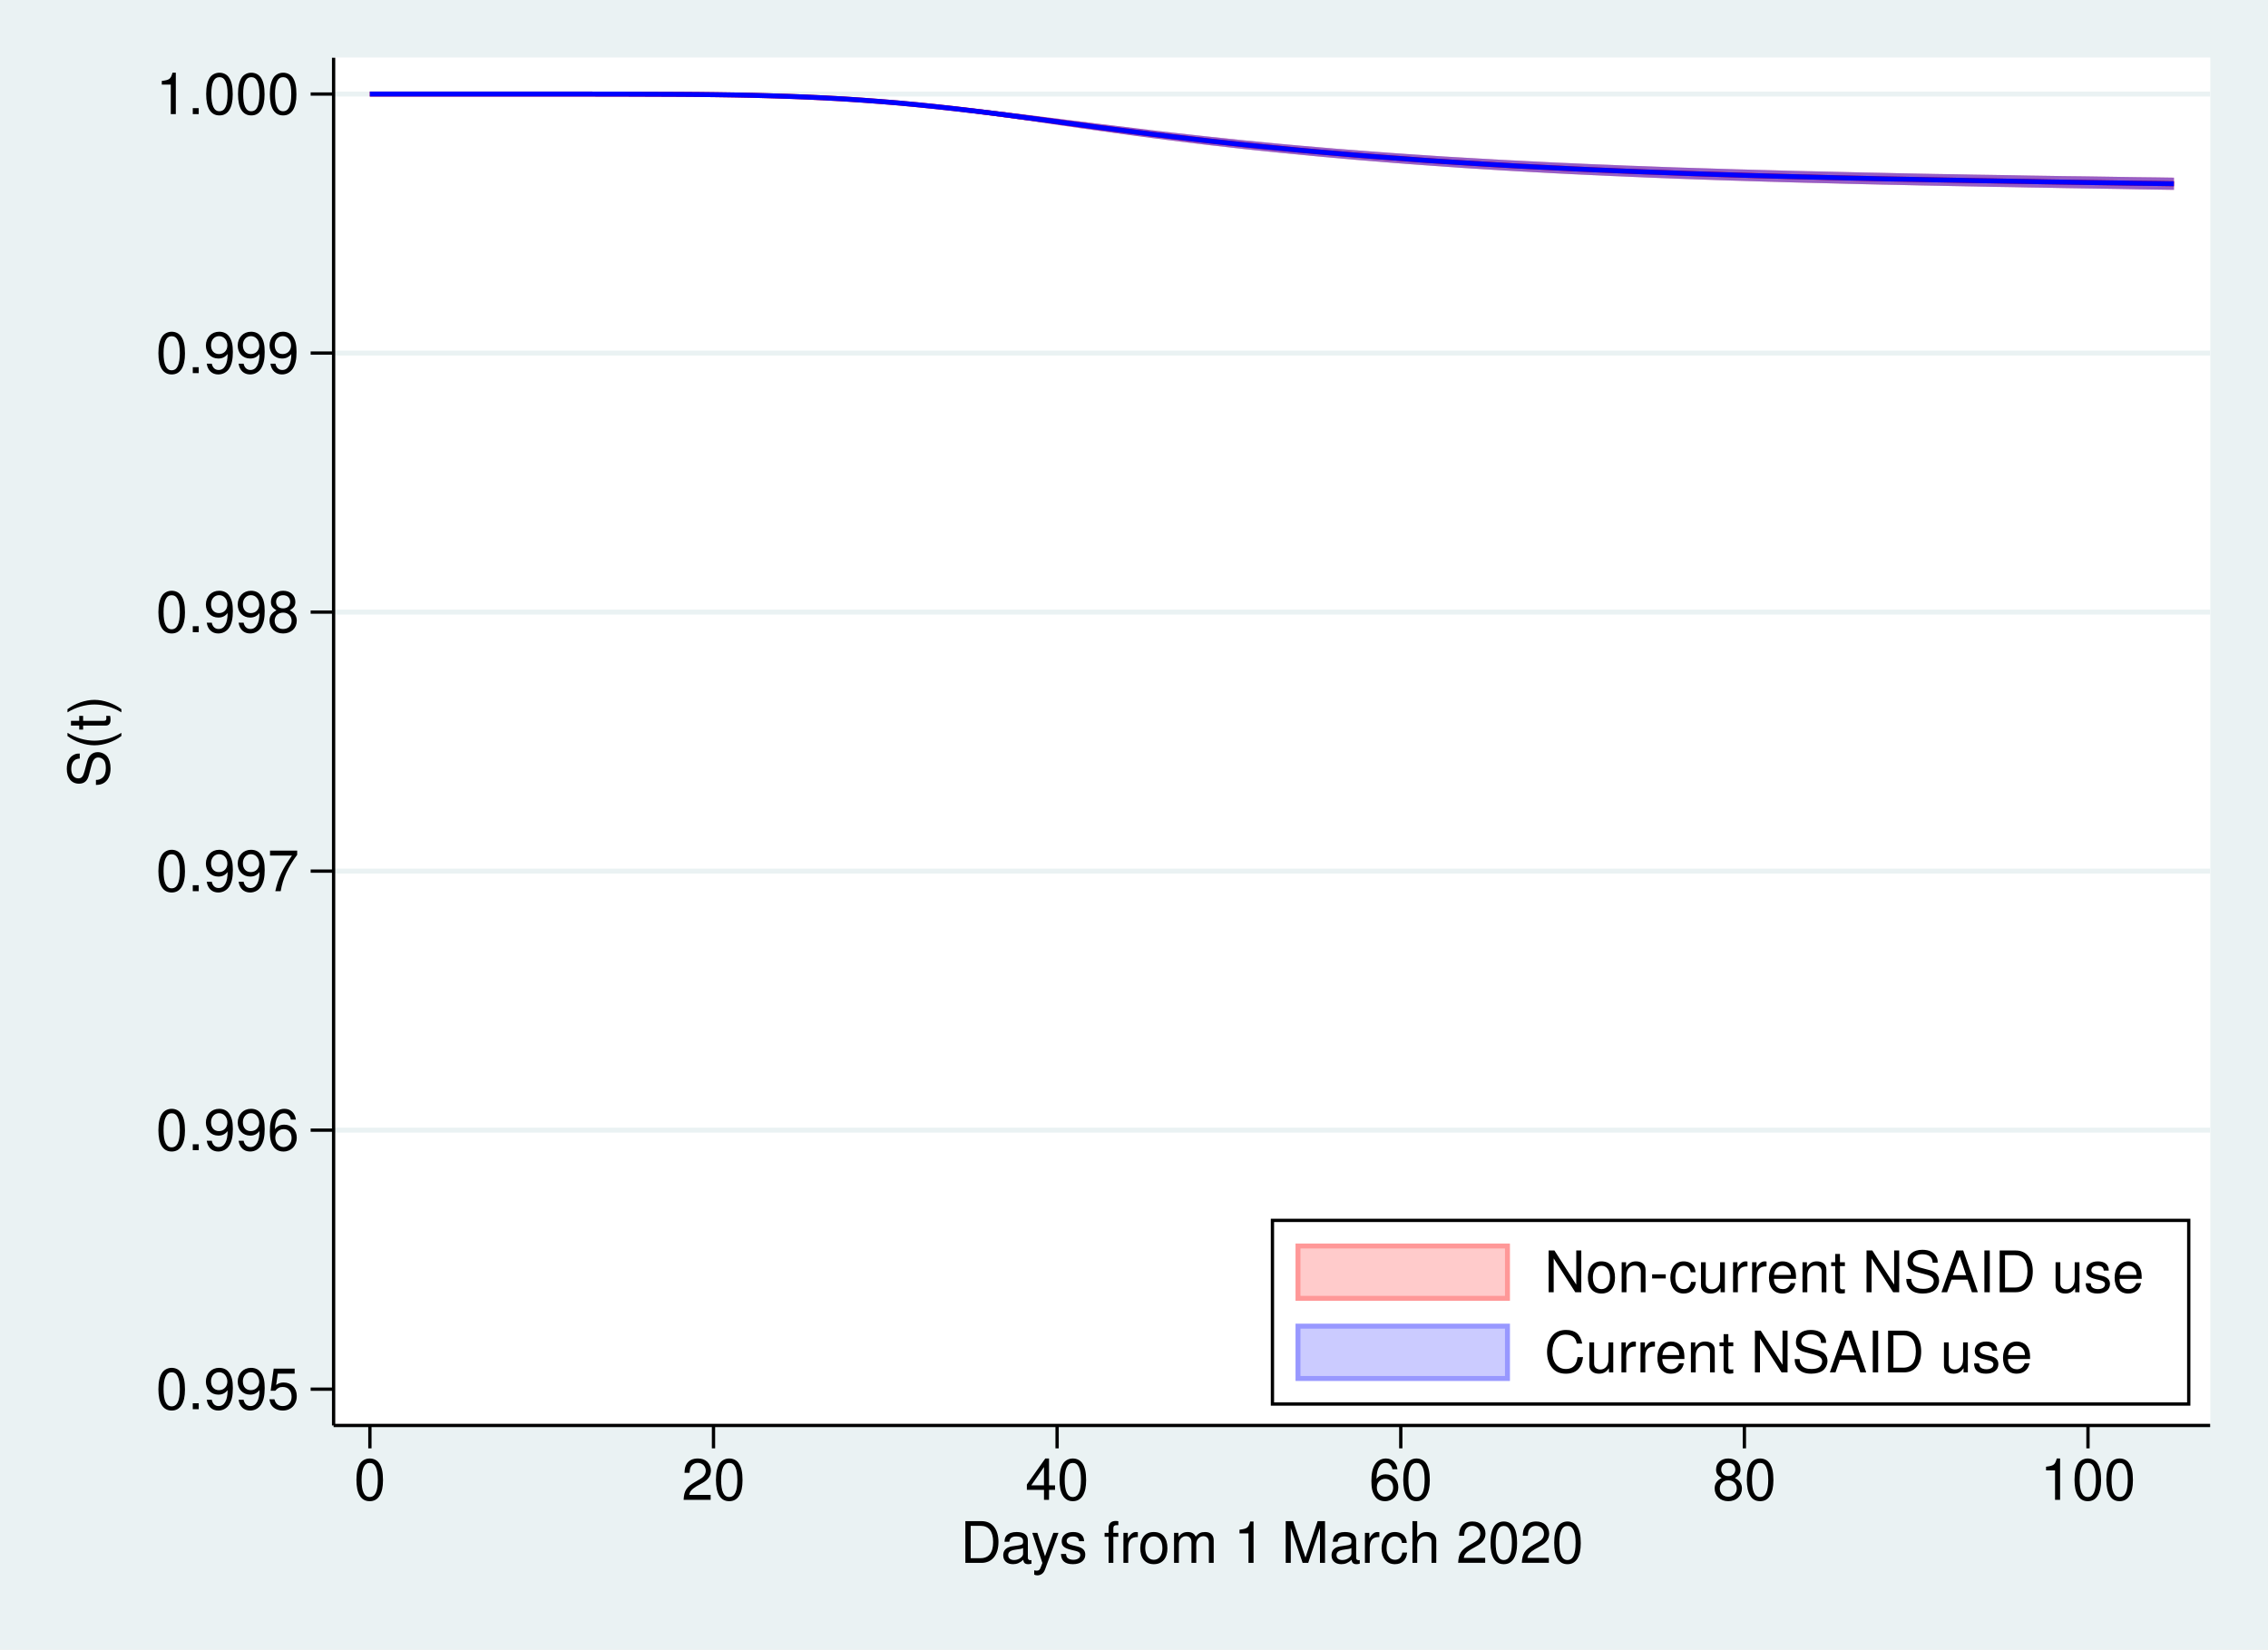
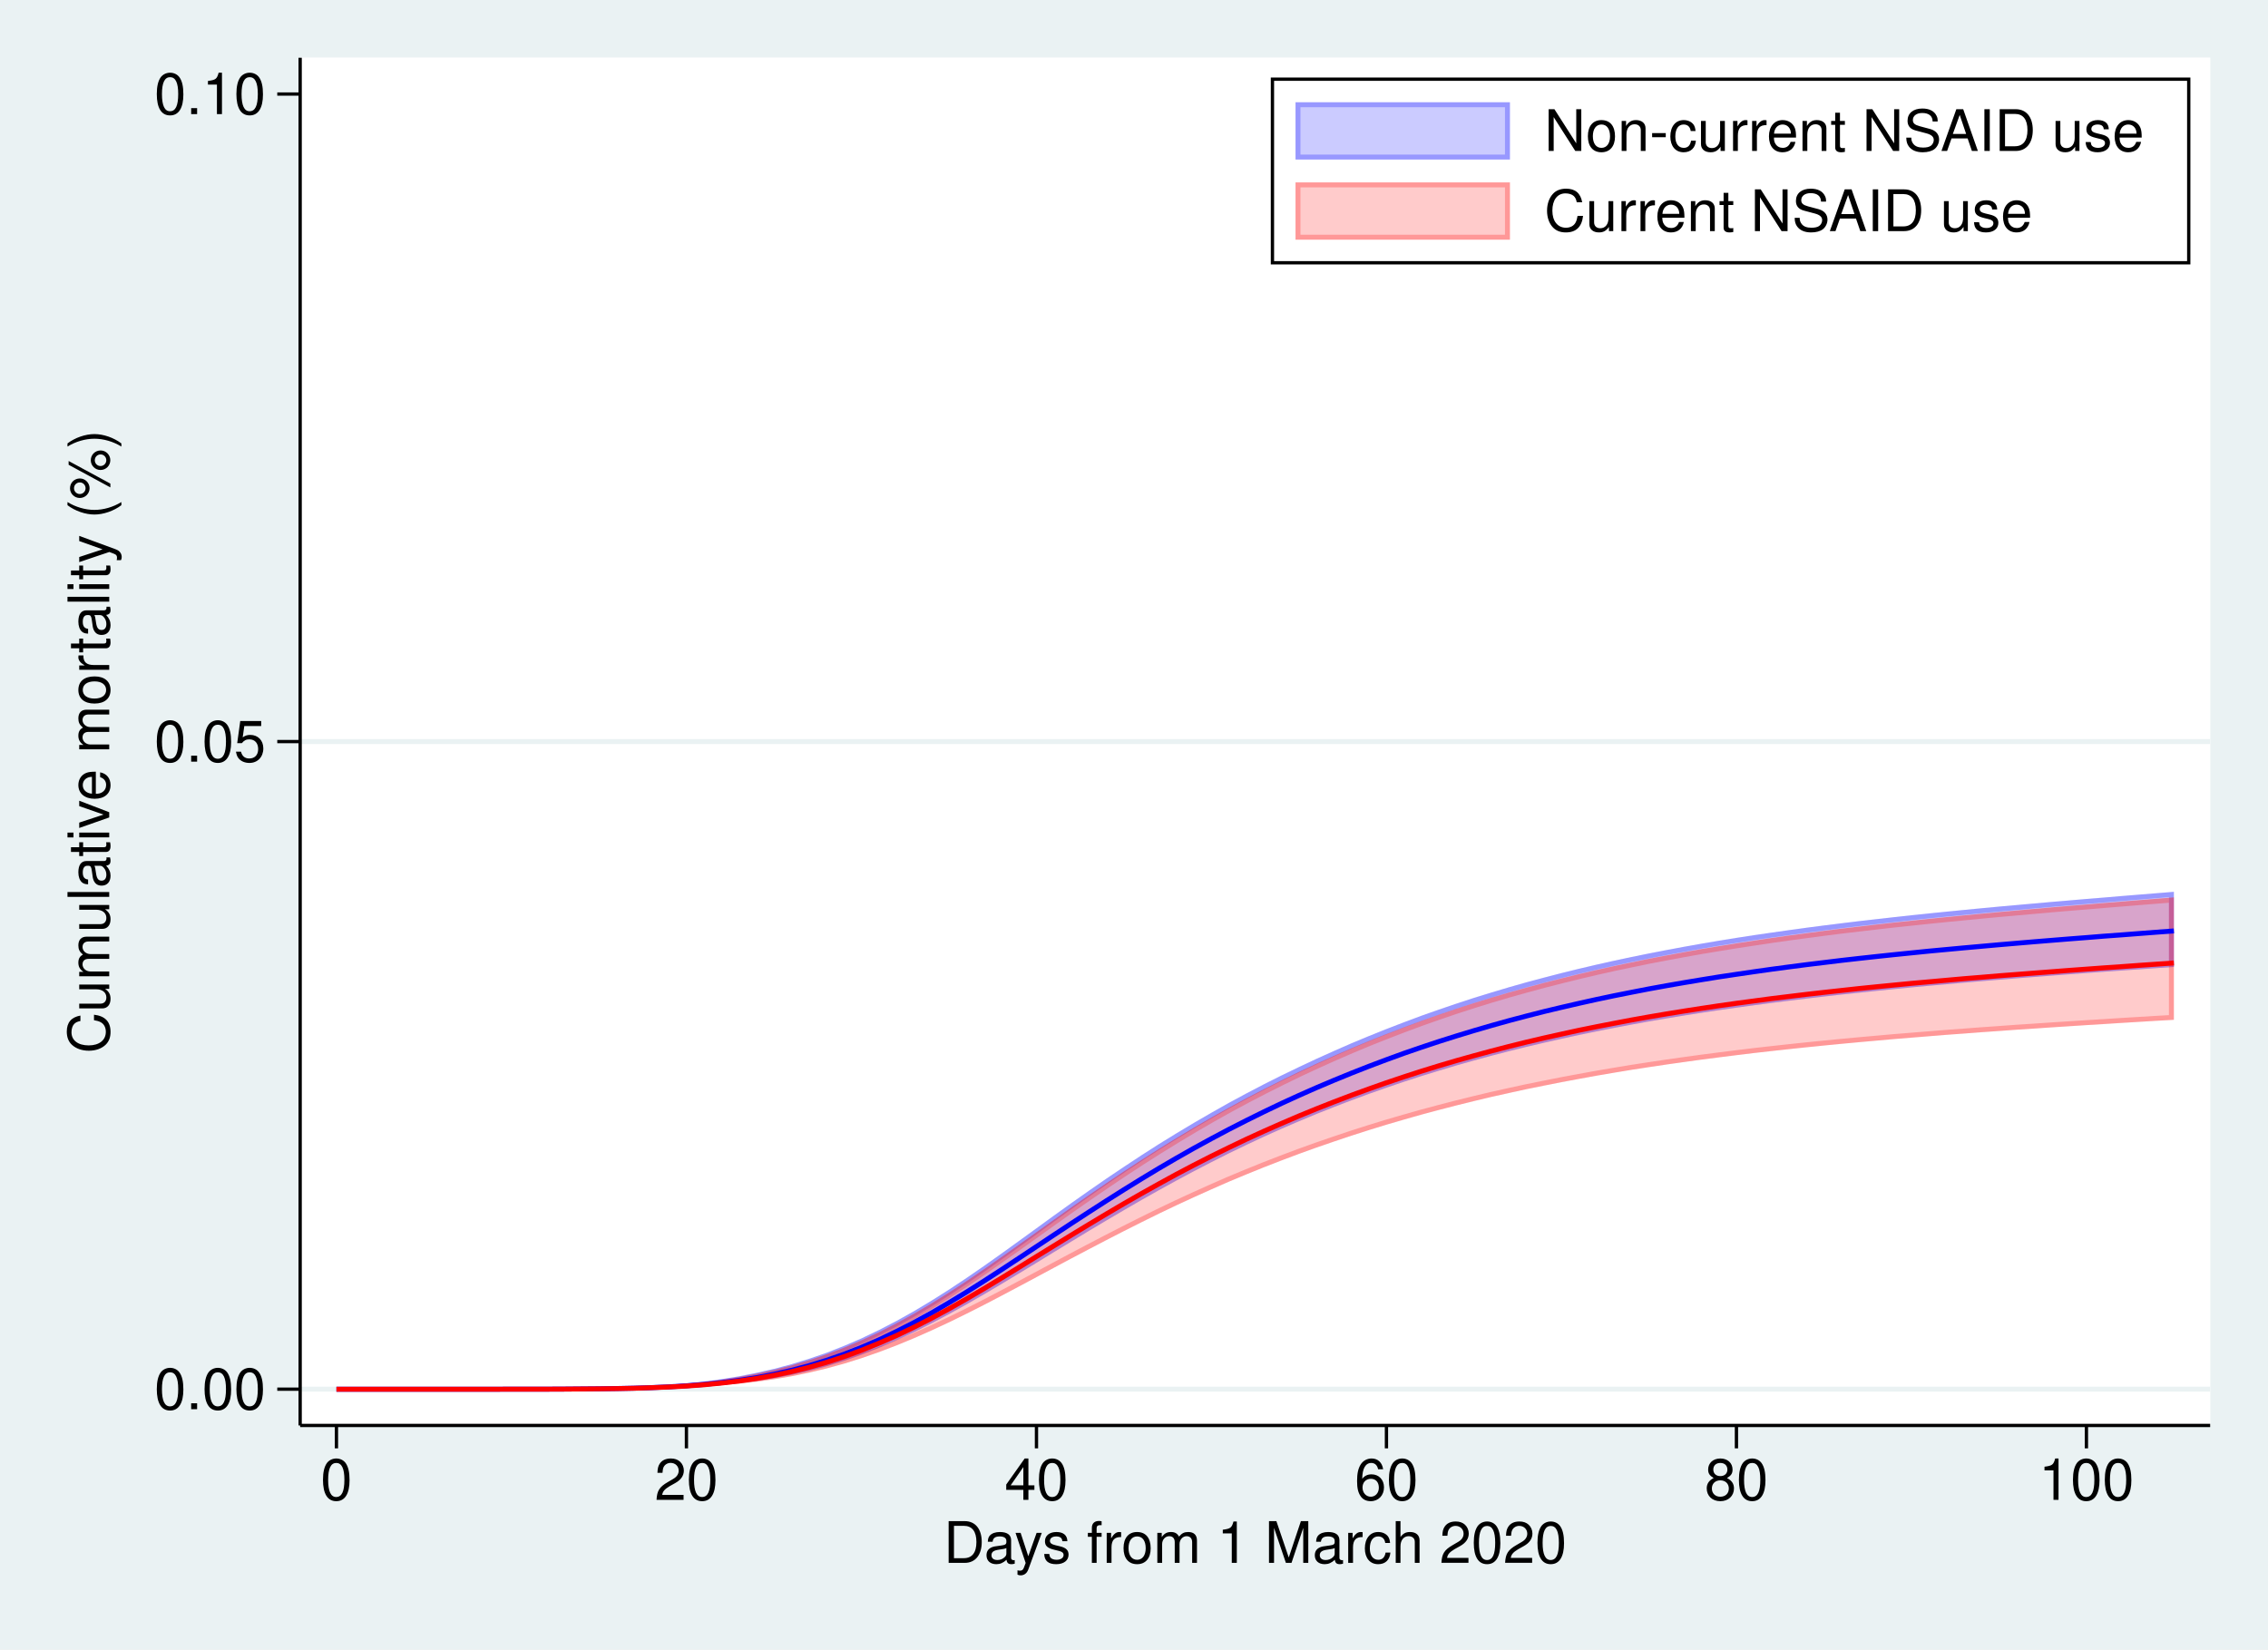
<svg xmlns="http://www.w3.org/2000/svg" xmlns:xlink="http://www.w3.org/1999/xlink" version="1.1" width="5.50in" height="4.00in" viewBox="0 0 3960 2880">
  <rect x="0" y="0" width="3960" height="2880" style="fill:#EAF2F3;stroke:none" />
  <rect x="0.00" y="0.00" width="3959.88" height="2880.00" style="fill:#EAF2F3" />
  <rect x="2.88" y="2.88" width="3954.12" height="2874.24" style="fill:none;stroke:#EAF2F3;stroke-width:5.76" />
-   <rect x="582.49" y="100.86" width="3276.53" height="2388.33" style="fill:#FFFFFF" />
-   <rect x="585.37" y="103.74" width="3270.77" height="2382.57" style="fill:none;stroke:#FFFFFF;stroke-width:5.76" />
-   <line x1="582.49" y1="1973.50" x2="3859.02" y2="1973.50" style="stroke:#EAF2F3;stroke-width:8.64" />
-   <line x1="582.49" y1="1521.18" x2="3859.02" y2="1521.18" style="stroke:#EAF2F3;stroke-width:8.64" />
-   <line x1="582.49" y1="1068.86" x2="3859.02" y2="1068.86" style="stroke:#EAF2F3;stroke-width:8.64" />
-   <line x1="582.49" y1="616.54" x2="3859.02" y2="616.54" style="stroke:#EAF2F3;stroke-width:8.64" />
-   <line x1="582.49" y1="164.22" x2="3859.02" y2="164.22" style="stroke:#EAF2F3;stroke-width:8.64" />
+   <rect x="524.08" y="100.86" width="3334.94" height="2388.33" style="fill:#FFFFFF" />
+   <rect x="526.96" y="103.74" width="3329.18" height="2382.57" style="fill:none;stroke:#FFFFFF;stroke-width:5.76" />
+   <line x1="524.08" y1="2425.82" x2="3859.02" y2="2425.82" style="stroke:#EAF2F3;stroke-width:8.64" />
+   <line x1="524.08" y1="1294.96" x2="3859.02" y2="1294.96" style="stroke:#EAF2F3;stroke-width:8.64" />
  <defs>
-     <path id="path_SerYckvg" d="M645.85 164.22 L645.85 164.22 L677.65 164.22 L709.46 164.22 L741.26 164.22 L773.07 164.22 L804.87 164.22 L836.67 164.22 L868.48 164.22 L900.28 164.22 L932.21 164.22 L964.01 164.22 L995.82 164.22 L1027.62 164.22 L1059.42 164.35 L1091.23 164.35 L1123.03 164.59 L1154.84 164.72 L1186.64 164.96 L1218.57 165.34 L1250.37 165.95 L1282.17 166.57 L1313.98 167.32 L1345.78 168.43 L1377.59 169.67 L1409.39 171.15 L1441.19 172.88 L1473.00 174.86 L1504.92 177.09 L1536.73 179.69 L1568.53 182.54 L1600.34 185.75 L1632.14 189.22 L1663.94 192.93 L1695.75 197.02 L1727.55 201.22 L1759.35 205.56 L1791.28 210.01 L1823.09 214.59 L1854.89 219.29 L1886.69 223.87 L1918.50 228.33 L1950.30 232.78 L1982.10 237.11 L2013.91 241.32 L2045.71 245.40 L2077.64 249.36 L2109.44 253.20 L2141.25 256.79 L2173.05 260.38 L2204.85 263.72 L2236.66 266.94 L2268.46 270.03 L2300.26 273.12 L2332.07 275.97 L2364.00 278.82 L2395.80 281.42 L2427.60 284.02 L2459.41 286.49 L2491.21 288.84 L2523.01 291.07 L2554.82 293.30 L2586.62 295.28 L2618.43 297.26 L2650.35 299.11 L2682.16 300.85 L2713.96 302.58 L2745.76 304.19 L2777.57 305.67 L2809.37 307.16 L2841.18 308.52 L2872.98 309.88 L2904.78 311.12 L2936.71 312.35 L2968.51 313.47 L3000.32 314.58 L3032.12 315.57 L3063.93 316.56 L3095.73 317.55 L3127.53 318.42 L3159.34 319.28 L3191.14 320.03 L3223.07 320.89 L3254.87 321.64 L3286.68 322.38 L3318.48 323.00 L3350.28 323.74 L3382.09 324.36 L3413.89 324.98 L3445.70 325.60 L3477.50 326.22 L3509.43 326.71 L3541.23 327.33 L3573.03 327.82 L3604.84 328.44 L3636.64 328.94 L3668.45 329.43 L3700.25 329.93 L3732.05 330.55 L3763.86 331.04 L3795.78 331.54 L3795.78 310.25 L3763.86 309.76 L3732.05 309.38 L3700.25 308.89 L3668.45 308.39 L3636.64 307.90 L3604.84 307.53 L3573.03 307.03 L3541.23 306.54 L3509.43 305.92 L3477.50 305.42 L3445.70 304.93 L3413.89 304.31 L3382.09 303.82 L3350.28 303.20 L3318.48 302.58 L3286.68 301.84 L3254.87 301.22 L3223.07 300.47 L3191.14 299.73 L3159.34 298.99 L3127.53 298.25 L3095.73 297.38 L3063.93 296.51 L3032.12 295.65 L3000.32 294.66 L2968.51 293.67 L2936.71 292.68 L2904.78 291.56 L2872.98 290.33 L2841.18 289.21 L2809.37 287.85 L2777.57 286.61 L2745.76 285.13 L2713.96 283.77 L2682.16 282.16 L2650.35 280.55 L2618.43 278.94 L2586.62 277.08 L2554.82 275.23 L2523.01 273.37 L2491.21 271.27 L2459.41 269.16 L2427.60 266.94 L2395.80 264.59 L2364.00 262.11 L2332.07 259.64 L2300.26 256.91 L2268.46 254.19 L2236.66 251.34 L2204.85 248.25 L2173.05 245.16 L2141.25 241.82 L2109.44 238.47 L2077.64 235.01 L2045.71 231.42 L2013.91 227.71 L1982.10 223.87 L1950.30 220.03 L1918.50 216.20 L1886.69 212.24 L1854.89 208.28 L1823.09 204.32 L1791.28 200.36 L1759.35 196.52 L1727.55 192.81 L1695.75 189.22 L1663.94 185.75 L1632.14 182.54 L1600.34 179.57 L1568.53 176.97 L1536.73 174.62 L1504.92 172.51 L1473.00 170.66 L1441.19 169.17 L1409.39 167.93 L1377.59 166.94 L1345.78 166.08 L1313.98 165.46 L1282.17 165.09 L1250.37 164.72 L1218.57 164.47 L1186.64 164.35 L1154.84 164.22 L1123.03 164.22 L1091.23 164.22 L1059.42 164.22 L1027.62 164.22 L995.82 164.22 L964.01 164.22 L932.21 164.22 L900.28 164.22 L868.48 164.22 L836.67 164.22 L804.87 164.22 L773.07 164.22 L741.26 164.22 L709.46 164.22 L677.65 164.22 L645.85 164.22 L645.85 164.22 Z" stroke-linejoin="round" />
+     <path id="path_HKBAdJkY" d="M618.01 2425.82 L618.01 2425.82 L648.57 2425.82 L679.14 2425.82 L709.71 2425.82 L740.27 2425.82 L770.84 2425.82 L801.40 2425.82 L831.85 2425.82 L862.41 2425.82 L892.98 2425.82 L923.55 2425.82 L954.11 2425.82 L984.68 2425.70 L1015.25 2425.70 L1045.81 2425.58 L1076.38 2425.33 L1106.94 2424.96 L1137.51 2424.34 L1167.95 2423.47 L1198.52 2422.23 L1229.09 2420.63 L1259.65 2418.27 L1290.22 2415.30 L1320.78 2411.47 L1351.35 2406.77 L1381.92 2400.95 L1412.48 2394.02 L1443.05 2385.85 L1473.62 2376.45 L1504.06 2365.68 L1534.62 2353.67 L1565.19 2340.56 L1595.76 2326.33 L1626.32 2310.98 L1656.89 2294.77 L1687.45 2277.81 L1718.02 2260.24 L1748.59 2242.17 L1779.15 2223.73 L1809.72 2205.17 L1840.16 2186.48 L1870.73 2167.92 L1901.30 2149.36 L1931.86 2131.17 L1962.43 2113.22 L1992.99 2095.52 L2023.56 2078.32 L2054.13 2061.49 L2084.69 2045.16 L2115.26 2029.32 L2145.70 2013.97 L2176.27 1999.24 L2206.83 1984.89 L2237.40 1971.15 L2267.97 1958.03 L2298.53 1945.29 L2329.10 1933.16 L2359.66 1921.40 L2390.23 1910.14 L2420.80 1899.37 L2451.36 1888.98 L2481.81 1879.08 L2512.37 1869.67 L2542.94 1860.52 L2573.51 1851.85 L2604.07 1843.56 L2634.64 1835.64 L2665.20 1828.09 L2695.77 1820.91 L2726.34 1813.98 L2756.90 1807.30 L2787.47 1800.99 L2817.91 1795.05 L2848.48 1789.23 L2879.04 1783.66 L2909.61 1778.47 L2940.18 1773.39 L2970.74 1768.57 L3001.31 1763.99 L3031.88 1759.66 L3062.44 1755.45 L3093.01 1751.36 L3123.57 1747.53 L3154.02 1743.82 L3184.58 1740.23 L3215.15 1736.76 L3245.72 1733.54 L3276.28 1730.33 L3306.85 1727.23 L3337.41 1724.26 L3367.98 1721.42 L3398.55 1718.69 L3429.11 1715.97 L3459.68 1713.37 L3490.12 1710.90 L3520.69 1708.42 L3551.25 1706.07 L3581.82 1703.72 L3612.39 1701.37 L3642.95 1699.14 L3673.52 1696.91 L3704.09 1694.81 L3734.65 1692.71 L3765.22 1690.60 L3795.66 1688.50 L3795.66 1557.32 L3765.22 1559.79 L3734.65 1562.27 L3704.09 1564.74 L3673.52 1567.34 L3642.95 1569.82 L3612.39 1572.42 L3581.82 1575.02 L3551.25 1577.74 L3520.69 1580.46 L3490.12 1583.18 L3459.68 1586.03 L3429.11 1589.00 L3398.55 1591.97 L3367.98 1595.06 L3337.41 1598.28 L3306.85 1601.62 L3276.28 1605.09 L3245.72 1608.55 L3215.15 1612.27 L3184.58 1616.10 L3154.02 1620.06 L3123.57 1624.27 L3093.01 1628.60 L3062.44 1633.06 L3031.88 1637.76 L3001.31 1642.71 L2970.74 1647.91 L2940.18 1653.35 L2909.61 1659.04 L2879.04 1664.98 L2848.48 1671.17 L2817.91 1677.73 L2787.47 1684.54 L2756.90 1691.72 L2726.34 1699.26 L2695.77 1707.18 L2665.20 1715.35 L2634.64 1724.02 L2604.07 1733.17 L2573.51 1742.58 L2542.94 1752.60 L2512.37 1763.00 L2481.81 1773.76 L2451.36 1785.15 L2420.80 1796.91 L2390.23 1809.16 L2359.66 1821.90 L2329.10 1835.27 L2298.53 1849.01 L2267.97 1863.36 L2237.40 1878.09 L2206.83 1893.43 L2176.27 1909.40 L2145.70 1925.86 L2115.26 1943.06 L2084.69 1960.76 L2054.13 1979.07 L2023.56 1997.88 L1992.99 2017.44 L1962.43 2037.61 L1931.86 2058.15 L1901.30 2079.31 L1870.73 2100.85 L1840.16 2122.75 L1809.72 2144.90 L1779.15 2167.05 L1748.59 2189.08 L1718.02 2210.74 L1687.45 2231.78 L1656.89 2252.07 L1626.32 2271.38 L1595.76 2289.69 L1565.19 2306.77 L1534.62 2322.61 L1504.06 2337.22 L1473.62 2350.33 L1443.05 2362.34 L1412.48 2372.86 L1381.92 2382.26 L1351.35 2390.43 L1320.78 2397.36 L1290.22 2403.42 L1259.65 2408.37 L1229.09 2412.46 L1198.52 2415.80 L1167.95 2418.52 L1137.51 2420.50 L1106.94 2422.11 L1076.38 2423.35 L1045.81 2424.21 L1015.25 2424.83 L984.68 2425.20 L954.11 2425.45 L923.55 2425.58 L892.98 2425.70 L862.41 2425.82 L831.85 2425.82 L801.40 2425.82 L770.84 2425.82 L740.27 2425.82 L709.71 2425.82 L679.14 2425.82 L648.57 2425.82 L618.01 2425.82 L618.01 2425.82 Z" stroke-linejoin="round" />
  </defs>
  <defs>
-     <clipPath id="clipPath_zamMtoNu">
-       <use xlink:href="#path_SerYckvg" />
+     <clipPath id="clipPath_dyVAhmiu">
+       <use xlink:href="#path_HKBAdJkY" />
    </clipPath>
  </defs>
-   <use xlink:href="#path_SerYckvg" style="stroke:none;fill:#FF3333;fill-opacity:0.25" />
-   <use xlink:href="#path_SerYckvg" style="fill:none;stroke:#FF0000;stroke-opacity:0.25;stroke-width:17.28" clip-path="url(#clipPath_zamMtoNu)" />
+   <use xlink:href="#path_HKBAdJkY" style="stroke:none;fill:#3333FF;fill-opacity:0.25" />
+   <use xlink:href="#path_HKBAdJkY" style="fill:none;stroke:#0000FF;stroke-opacity:0.25;stroke-width:17.28" clip-path="url(#clipPath_dyVAhmiu)" />
  <defs>
-     <path id="path_IzmIjqji" d="M645.85 164.22 L645.85 164.22 L677.65 164.22 L709.46 164.22 L741.26 164.22 L773.07 164.22 L804.87 164.22 L836.67 164.22 L868.48 164.22 L900.28 164.22 L932.21 164.22 L964.01 164.22 L995.82 164.22 L1027.62 164.22 L1059.42 164.35 L1091.23 164.35 L1123.03 164.59 L1154.84 164.72 L1186.64 164.96 L1218.57 165.34 L1250.37 165.95 L1282.17 166.57 L1313.98 167.32 L1345.78 168.43 L1377.59 169.67 L1409.39 171.15 L1441.19 172.88 L1473.00 174.86 L1504.92 177.09 L1536.73 179.69 L1568.53 182.54 L1600.34 185.75 L1632.14 189.22 L1663.94 192.93 L1695.75 197.02 L1727.55 201.22 L1759.35 205.56 L1791.28 210.01 L1823.09 214.59 L1854.89 219.29 L1886.69 223.87 L1918.50 228.33 L1950.30 232.78 L1982.10 237.11 L2013.91 241.32 L2045.71 245.40 L2077.64 249.36 L2109.44 253.20 L2141.25 256.79 L2173.05 260.38 L2204.85 263.72 L2236.66 266.94 L2268.46 270.03 L2300.26 273.12 L2332.07 275.97 L2364.00 278.82 L2395.80 281.42 L2427.60 284.02 L2459.41 286.49 L2491.21 288.84 L2523.01 291.07 L2554.82 293.30 L2586.62 295.28 L2618.43 297.26 L2650.35 299.11 L2682.16 300.85 L2713.96 302.58 L2745.76 304.19 L2777.57 305.67 L2809.37 307.16 L2841.18 308.52 L2872.98 309.88 L2904.78 311.12 L2936.71 312.35 L2968.51 313.47 L3000.32 314.58 L3032.12 315.57 L3063.93 316.56 L3095.73 317.55 L3127.53 318.42 L3159.34 319.28 L3191.14 320.03 L3223.07 320.89 L3254.87 321.64 L3286.68 322.38 L3318.48 323.00 L3350.28 323.74 L3382.09 324.36 L3413.89 324.98 L3445.70 325.60 L3477.50 326.22 L3509.43 326.71 L3541.23 327.33 L3573.03 327.82 L3604.84 328.44 L3636.64 328.94 L3668.45 329.43 L3700.25 329.93 L3732.05 330.55 L3763.86 331.04 L3795.78 331.54 L3795.78 310.25 L3763.86 309.76 L3732.05 309.38 L3700.25 308.89 L3668.45 308.39 L3636.64 307.90 L3604.84 307.53 L3573.03 307.03 L3541.23 306.54 L3509.43 305.92 L3477.50 305.42 L3445.70 304.93 L3413.89 304.31 L3382.09 303.82 L3350.28 303.20 L3318.48 302.58 L3286.68 301.84 L3254.87 301.22 L3223.07 300.47 L3191.14 299.73 L3159.34 298.99 L3127.53 298.25 L3095.73 297.38 L3063.93 296.51 L3032.12 295.65 L3000.32 294.66 L2968.51 293.67 L2936.71 292.68 L2904.78 291.56 L2872.98 290.33 L2841.18 289.21 L2809.37 287.85 L2777.57 286.61 L2745.76 285.13 L2713.96 283.77 L2682.16 282.16 L2650.35 280.55 L2618.43 278.94 L2586.62 277.08 L2554.82 275.23 L2523.01 273.37 L2491.21 271.27 L2459.41 269.16 L2427.60 266.94 L2395.80 264.59 L2364.00 262.11 L2332.07 259.64 L2300.26 256.91 L2268.46 254.19 L2236.66 251.34 L2204.85 248.25 L2173.05 245.16 L2141.25 241.82 L2109.44 238.47 L2077.64 235.01 L2045.71 231.42 L2013.91 227.71 L1982.10 223.87 L1950.30 220.03 L1918.50 216.20 L1886.69 212.24 L1854.89 208.28 L1823.09 204.32 L1791.28 200.36 L1759.35 196.52 L1727.55 192.81 L1695.75 189.22 L1663.94 185.75 L1632.14 182.54 L1600.34 179.57 L1568.53 176.97 L1536.73 174.62 L1504.92 172.51 L1473.00 170.66 L1441.19 169.17 L1409.39 167.93 L1377.59 166.94 L1345.78 166.08 L1313.98 165.46 L1282.17 165.09 L1250.37 164.72 L1218.57 164.47 L1186.64 164.35 L1154.84 164.22 L1123.03 164.22 L1091.23 164.22 L1059.42 164.22 L1027.62 164.22 L995.82 164.22 L964.01 164.22 L932.21 164.22 L900.28 164.22 L868.48 164.22 L836.67 164.22 L804.87 164.22 L773.07 164.22 L741.26 164.22 L709.46 164.22 L677.65 164.22 L645.85 164.22 L645.85 164.22 Z" stroke-linejoin="round" />
+     <path id="path_ELknKCTd" d="M618.01 2425.82 L618.01 2425.82 L648.57 2425.82 L679.14 2425.82 L709.71 2425.82 L740.27 2425.82 L770.84 2425.82 L801.40 2425.82 L831.85 2425.82 L862.41 2425.82 L892.98 2425.82 L923.55 2425.82 L954.11 2425.82 L984.68 2425.82 L1015.25 2425.70 L1045.81 2425.58 L1076.38 2425.33 L1106.94 2424.96 L1137.51 2424.46 L1167.95 2423.72 L1198.52 2422.61 L1229.09 2421.00 L1259.65 2418.89 L1290.22 2416.17 L1320.78 2412.83 L1351.35 2408.50 L1381.92 2403.30 L1412.48 2396.99 L1443.05 2389.69 L1473.62 2381.27 L1504.06 2371.74 L1534.62 2361.10 L1565.19 2349.47 L1595.76 2336.84 L1626.32 2323.36 L1656.89 2309.12 L1687.45 2294.15 L1718.02 2278.68 L1748.59 2262.72 L1779.15 2246.50 L1809.72 2230.17 L1840.16 2213.83 L1870.73 2197.50 L1901.30 2181.41 L1931.86 2165.45 L1962.43 2149.73 L1992.99 2134.38 L2023.56 2119.28 L2054.13 2104.68 L2084.69 2090.57 L2115.26 2076.84 L2145.70 2063.47 L2176.27 2050.73 L2206.83 2038.35 L2237.40 2026.47 L2267.97 2014.96 L2298.53 2003.95 L2329.10 1993.43 L2359.66 1983.16 L2390.23 1973.38 L2420.80 1963.97 L2451.36 1955.06 L2481.81 1946.40 L2512.37 1938.23 L2542.94 1930.31 L2573.51 1922.76 L2604.07 1915.46 L2634.64 1908.66 L2665.20 1901.97 L2695.77 1895.79 L2726.34 1889.72 L2756.90 1884.03 L2787.47 1878.46 L2817.91 1873.26 L2848.48 1868.19 L2879.04 1863.49 L2909.61 1858.91 L2940.18 1854.58 L2970.74 1850.37 L3001.31 1846.41 L3031.88 1842.57 L3062.44 1838.86 L3093.01 1835.39 L3123.57 1832.05 L3154.02 1828.83 L3184.58 1825.74 L3215.15 1822.77 L3245.72 1819.92 L3276.28 1817.20 L3306.85 1814.48 L3337.41 1812.00 L3367.98 1809.53 L3398.55 1807.05 L3429.11 1804.83 L3459.68 1802.48 L3490.12 1800.37 L3520.69 1798.14 L3551.25 1796.16 L3581.82 1794.06 L3612.39 1792.08 L3642.95 1790.10 L3673.52 1788.24 L3704.09 1786.26 L3734.65 1784.41 L3765.22 1782.55 L3795.66 1780.82 L3795.66 1567.10 L3765.22 1569.45 L3734.65 1571.92 L3704.09 1574.40 L3673.52 1576.87 L3642.95 1579.47 L3612.39 1581.95 L3581.82 1584.54 L3551.25 1587.27 L3520.69 1589.99 L3490.12 1592.71 L3459.68 1595.56 L3429.11 1598.53 L3398.55 1601.50 L3367.98 1604.59 L3337.41 1607.81 L3306.85 1611.03 L3276.28 1614.49 L3245.72 1618.08 L3215.15 1621.67 L3184.58 1625.51 L3154.02 1629.59 L3123.57 1633.67 L3093.01 1638.01 L3062.44 1642.59 L3031.88 1647.29 L3001.31 1652.24 L2970.74 1657.31 L2940.18 1662.76 L2909.61 1668.45 L2879.04 1674.27 L2848.48 1680.58 L2817.91 1687.01 L2787.47 1693.82 L2756.90 1701.00 L2726.34 1708.55 L2695.77 1716.34 L2665.20 1724.63 L2634.64 1733.17 L2604.07 1742.21 L2573.51 1751.61 L2542.94 1761.51 L2512.37 1771.91 L2481.81 1782.67 L2451.36 1793.94 L2420.80 1805.69 L2390.23 1817.82 L2359.66 1830.57 L2329.10 1843.81 L2298.53 1857.55 L2267.97 1871.78 L2237.40 1886.63 L2206.83 1901.97 L2176.27 1917.81 L2145.70 1934.27 L2115.26 1951.35 L2084.69 1969.05 L2054.13 1987.36 L2023.56 2006.17 L1992.99 2025.60 L1962.43 2045.53 L1931.86 2066.07 L1901.30 2086.99 L1870.73 2108.27 L1840.16 2129.93 L1809.72 2151.71 L1779.15 2173.49 L1748.59 2195.15 L1718.02 2216.43 L1687.45 2237.22 L1656.89 2257.15 L1626.32 2276.20 L1595.76 2294.15 L1565.19 2310.86 L1534.62 2326.45 L1504.06 2340.56 L1473.62 2353.43 L1443.05 2365.06 L1412.48 2375.33 L1381.92 2384.37 L1351.35 2392.16 L1320.78 2398.84 L1290.22 2404.54 L1259.65 2409.36 L1229.09 2413.20 L1198.52 2416.42 L1167.95 2418.89 L1137.51 2420.87 L1106.94 2422.36 L1076.38 2423.47 L1045.81 2424.21 L1015.25 2424.83 L984.68 2425.20 L954.11 2425.45 L923.55 2425.70 L892.98 2425.70 L862.41 2425.82 L831.85 2425.82 L801.40 2425.82 L770.84 2425.82 L740.27 2425.82 L709.71 2425.82 L679.14 2425.82 L648.57 2425.82 L618.01 2425.82 L618.01 2425.82 Z" stroke-linejoin="round" />
  </defs>
  <defs>
-     <clipPath id="clipPath_DkCRAOQp">
-       <use xlink:href="#path_IzmIjqji" />
+     <clipPath id="clipPath_zSBgpDvr">
+       <use xlink:href="#path_ELknKCTd" />
    </clipPath>
  </defs>
-   <use xlink:href="#path_IzmIjqji" style="stroke:none;fill:#3333FF;fill-opacity:0.25" />
-   <use xlink:href="#path_IzmIjqji" style="fill:none;stroke:#0000FF;stroke-opacity:0.25;stroke-width:17.28" clip-path="url(#clipPath_DkCRAOQp)" />
-   <path d=" M645.73 164.22 L677.53 164.22 L709.34 164.22 L741.14 164.22 L773.07 164.22 L804.87 164.22 L836.67 164.22 L868.48 164.22 L900.28 164.22 L932.09 164.22 L963.89 164.22 L995.69 164.22 L1027.50 164.22 L1059.42 164.35 L1091.23 164.35 L1123.03 164.47 L1154.84 164.59 L1186.64 164.72 L1218.44 164.96 L1250.25 165.34 L1282.05 165.83 L1313.85 166.45 L1345.78 167.32 L1377.59 168.31 L1409.39 169.54 L1441.19 171.03 L1473.00 172.76 L1504.80 174.86 L1536.60 177.22 L1568.41 179.81 L1600.21 182.78 L1632.02 186.00 L1663.94 189.47 L1695.75 193.18 L1727.55 197.02 L1759.35 201.10 L1791.16 205.31 L1822.96 209.52 L1854.77 213.85 L1886.57 218.05 L1918.37 222.39 L1950.30 226.47 L1982.10 230.55 L2013.91 234.64 L2045.71 238.47 L2077.51 242.19 L2109.32 245.90 L2141.12 249.36 L2172.93 252.83 L2204.73 256.05 L2236.66 259.14 L2268.46 262.23 L2300.26 265.08 L2332.07 267.80 L2363.87 270.53 L2395.68 273.12 L2427.48 275.48 L2459.28 277.83 L2491.09 280.18 L2523.01 282.28 L2554.82 284.26 L2586.62 286.24 L2618.43 288.10 L2650.23 289.96 L2682.03 291.56 L2713.84 293.17 L2745.64 294.78 L2777.45 296.27 L2809.37 297.63 L2841.18 298.99 L2872.98 300.23 L2904.78 301.34 L2936.59 302.58 L2968.39 303.69 L3000.20 304.68 L3032.00 305.67 L3063.80 306.66 L3095.73 307.53 L3127.53 308.39 L3159.34 309.14 L3191.14 310.00 L3222.95 310.75 L3254.75 311.49 L3286.55 312.23 L3318.36 312.85 L3350.16 313.47 L3382.09 314.09 L3413.89 314.71 L3445.70 315.32 L3477.50 315.82 L3509.30 316.44 L3541.11 316.93 L3572.91 317.55 L3604.71 318.05 L3636.52 318.54 L3668.45 319.04 L3700.25 319.53 L3732.05 320.03 L3763.86 320.40 L3795.66 320.89" stroke-linejoin="round" style="fill:none;stroke:#FF0000;stroke-width:8.64" />
-   <path d=" M645.73 164.22 L677.53 164.22 L709.34 164.22 L741.14 164.22 L773.07 164.22 L804.87 164.22 L836.67 164.22 L868.48 164.22 L900.28 164.22 L932.09 164.22 L963.89 164.22 L995.69 164.22 L1027.50 164.22 L1059.42 164.35 L1091.23 164.35 L1123.03 164.47 L1154.84 164.59 L1186.64 164.72 L1218.44 164.96 L1250.25 165.34 L1282.05 165.83 L1313.85 166.45 L1345.78 167.32 L1377.59 168.31 L1409.39 169.54 L1441.19 171.03 L1473.00 172.76 L1504.80 174.86 L1536.60 177.22 L1568.41 179.81 L1600.21 182.78 L1632.02 186.00 L1663.94 189.47 L1695.75 193.18 L1727.55 197.02 L1759.35 201.10 L1791.16 205.31 L1822.96 209.52 L1854.77 213.85 L1886.57 218.05 L1918.37 222.39 L1950.30 226.47 L1982.10 230.55 L2013.91 234.64 L2045.71 238.47 L2077.51 242.19 L2109.32 245.90 L2141.12 249.36 L2172.93 252.83 L2204.73 256.05 L2236.66 259.14 L2268.46 262.23 L2300.26 265.08 L2332.07 267.80 L2363.87 270.53 L2395.68 273.12 L2427.48 275.48 L2459.28 277.83 L2491.09 280.18 L2523.01 282.28 L2554.82 284.26 L2586.62 286.24 L2618.43 288.10 L2650.23 289.96 L2682.03 291.56 L2713.84 293.17 L2745.64 294.78 L2777.45 296.27 L2809.37 297.63 L2841.18 298.99 L2872.98 300.23 L2904.78 301.34 L2936.59 302.58 L2968.39 303.69 L3000.20 304.68 L3032.00 305.67 L3063.80 306.66 L3095.73 307.53 L3127.53 308.39 L3159.34 309.14 L3191.14 310.00 L3222.95 310.75 L3254.75 311.49 L3286.55 312.23 L3318.36 312.85 L3350.16 313.47 L3382.09 314.09 L3413.89 314.71 L3445.70 315.32 L3477.50 315.82 L3509.30 316.44 L3541.11 316.93 L3572.91 317.55 L3604.71 318.05 L3636.52 318.54 L3668.45 319.04 L3700.25 319.53 L3732.05 320.03 L3763.86 320.40 L3795.66 320.89" stroke-linejoin="round" style="fill:none;stroke:#0000FF;stroke-width:8.64" />
-   <line x1="582.49" y1="2489.19" x2="582.49" y2="100.86" style="stroke:#000000;stroke-width:5.76" />
-   <line x1="582.49" y1="2425.82" x2="542.40" y2="2425.82" style="stroke:#000000;stroke-width:5.76" />
-   <text x="522.47" y="2460.85" style="font-family:'Helvetica';font-size:99.99px;fill:#000000" text-anchor="end">0.995</text>
-   <line x1="582.49" y1="1973.50" x2="542.40" y2="1973.50" style="stroke:#000000;stroke-width:5.76" />
-   <text x="522.47" y="2008.53" style="font-family:'Helvetica';font-size:99.99px;fill:#000000" text-anchor="end">0.996</text>
-   <line x1="582.49" y1="1521.18" x2="542.40" y2="1521.18" style="stroke:#000000;stroke-width:5.76" />
-   <text x="522.47" y="1556.21" style="font-family:'Helvetica';font-size:99.99px;fill:#000000" text-anchor="end">0.997</text>
-   <line x1="582.49" y1="1068.86" x2="542.40" y2="1068.86" style="stroke:#000000;stroke-width:5.76" />
-   <text x="522.47" y="1103.89" style="font-family:'Helvetica';font-size:99.99px;fill:#000000" text-anchor="end">0.998</text>
-   <line x1="582.49" y1="616.54" x2="542.40" y2="616.54" style="stroke:#000000;stroke-width:5.76" />
-   <text x="522.47" y="651.57" style="font-family:'Helvetica';font-size:99.99px;fill:#000000" text-anchor="end">0.999</text>
-   <line x1="582.49" y1="164.22" x2="542.40" y2="164.22" style="stroke:#000000;stroke-width:5.76" />
-   <text x="522.47" y="199.25" style="font-family:'Helvetica';font-size:99.99px;fill:#000000" text-anchor="end">1.000</text>
-   <text x="190.71" y="1294.96" style="font-family:'Helvetica';font-size:99.99px;fill:#000000" transform="rotate(-90 190.71,1294.96)" text-anchor="middle">S(t)</text>
-   <line x1="582.49" y1="2489.19" x2="3859.02" y2="2489.19" style="stroke:#000000;stroke-width:5.76" />
-   <line x1="645.85" y1="2489.19" x2="645.85" y2="2529.16" style="stroke:#000000;stroke-width:5.76" />
-   <text x="645.85" y="2619.14" style="font-family:'Helvetica';font-size:99.99px;fill:#000000" text-anchor="middle">0</text>
-   <line x1="1245.79" y1="2489.19" x2="1245.79" y2="2529.16" style="stroke:#000000;stroke-width:5.76" />
-   <text x="1245.79" y="2619.14" style="font-family:'Helvetica';font-size:99.99px;fill:#000000" text-anchor="middle">20</text>
-   <line x1="1845.73" y1="2489.19" x2="1845.73" y2="2529.16" style="stroke:#000000;stroke-width:5.76" />
-   <text x="1845.73" y="2619.14" style="font-family:'Helvetica';font-size:99.99px;fill:#000000" text-anchor="middle">40</text>
-   <line x1="2445.80" y1="2489.19" x2="2445.80" y2="2529.16" style="stroke:#000000;stroke-width:5.76" />
-   <text x="2445.80" y="2619.14" style="font-family:'Helvetica';font-size:99.99px;fill:#000000" text-anchor="middle">60</text>
-   <line x1="3045.74" y1="2489.19" x2="3045.74" y2="2529.16" style="stroke:#000000;stroke-width:5.76" />
-   <text x="3045.74" y="2619.14" style="font-family:'Helvetica';font-size:99.99px;fill:#000000" text-anchor="middle">80</text>
-   <line x1="3645.68" y1="2489.19" x2="3645.68" y2="2529.16" style="stroke:#000000;stroke-width:5.76" />
-   <text x="3645.68" y="2619.14" style="font-family:'Helvetica';font-size:99.99px;fill:#000000" text-anchor="middle">100</text>
-   <text x="2220.82" y="2729.16" style="font-family:'Helvetica';font-size:99.99px;fill:#000000" text-anchor="middle">Days from 1 March 2020</text>
-   <rect x="2218.84" y="2128.20" width="1605.66" height="326.46" style="fill:#FFFFFF" />
-   <rect x="2221.72" y="2131.08" width="1599.90" height="320.70" style="fill:none;stroke:#000000;stroke-width:5.76" />
-   <rect x="2262.03" y="2171.51" width="374.34" height="99.99" style="fill:#FF3333;fill-opacity:0.25" />
-   <rect x="2266.35" y="2175.83" width="365.70" height="91.35" style="fill:none;stroke:#FF0000;stroke-opacity:0.25;stroke-width:8.64" />
-   <rect x="2262.03" y="2311.47" width="374.34" height="99.99" style="fill:#3333FF;fill-opacity:0.25" />
-   <rect x="2266.35" y="2315.79" width="365.70" height="91.35" style="fill:none;stroke:#0000FF;stroke-opacity:0.25;stroke-width:8.64" />
-   <text x="2696.39" y="2256.53" style="font-family:'Helvetica';font-size:99.99px;fill:#000000">Non-current NSAID use</text>
-   <text x="2696.39" y="2396.50" style="font-family:'Helvetica';font-size:99.99px;fill:#000000">Current NSAID use</text>
+   <use xlink:href="#path_ELknKCTd" style="stroke:none;fill:#FF3333;fill-opacity:0.25" />
+   <use xlink:href="#path_ELknKCTd" style="fill:none;stroke:#FF0000;stroke-opacity:0.25;stroke-width:17.28" clip-path="url(#clipPath_zSBgpDvr)" />
+   <path d=" M587.44 2425.95 L618.01 2425.95 L648.57 2425.95 L679.02 2425.95 L709.58 2425.95 L740.15 2425.95 L770.72 2425.95 L801.28 2425.95 L831.85 2425.95 L862.41 2425.95 L892.98 2425.82 L923.55 2425.82 L954.11 2425.82 L984.68 2425.70 L1015.12 2425.45 L1045.69 2425.20 L1076.25 2424.71 L1106.82 2424.09 L1137.39 2423.10 L1167.95 2421.74 L1198.52 2419.88 L1229.09 2417.53 L1259.65 2414.44 L1290.22 2410.48 L1320.66 2405.78 L1351.23 2399.83 L1381.79 2392.90 L1412.36 2384.86 L1442.92 2375.46 L1473.49 2364.81 L1504.06 2352.81 L1534.62 2339.69 L1565.19 2325.09 L1595.76 2309.49 L1626.32 2292.79 L1656.77 2274.97 L1687.33 2256.40 L1717.90 2237.10 L1748.46 2217.30 L1779.03 2197.13 L1809.60 2176.83 L1840.16 2156.53 L1870.73 2136.36 L1901.30 2116.44 L1931.86 2096.76 L1962.43 2077.46 L1992.87 2058.65 L2023.44 2040.21 L2054.00 2022.39 L2084.57 2005.06 L2115.14 1988.35 L2145.70 1972.14 L2176.27 1956.55 L2206.83 1941.45 L2237.40 1926.85 L2267.97 1912.86 L2298.53 1899.37 L2328.97 1886.50 L2359.54 1874.00 L2390.11 1862.00 L2420.67 1850.49 L2451.24 1839.35 L2481.81 1828.83 L2512.37 1818.69 L2542.94 1809.03 L2573.51 1799.75 L2604.07 1790.84 L2634.64 1782.30 L2665.08 1774.26 L2695.65 1766.46 L2726.21 1759.16 L2756.78 1752.11 L2787.34 1745.30 L2817.91 1738.87 L2848.48 1732.80 L2879.04 1726.86 L2909.61 1721.29 L2940.18 1715.97 L2970.62 1710.90 L3001.18 1705.95 L3031.75 1701.37 L3062.32 1696.91 L3092.88 1692.58 L3123.45 1688.50 L3154.02 1684.54 L3184.58 1680.83 L3215.15 1677.11 L3245.72 1673.65 L3276.28 1670.31 L3306.72 1667.09 L3337.29 1663.99 L3367.86 1660.90 L3398.42 1658.05 L3428.99 1655.21 L3459.55 1652.49 L3490.12 1649.76 L3520.69 1647.16 L3551.25 1644.57 L3581.82 1642.09 L3612.39 1639.61 L3642.83 1637.26 L3673.39 1634.79 L3703.96 1632.56 L3734.53 1630.21 L3765.09 1627.86 L3795.66 1625.63" stroke-linejoin="round" style="fill:none;stroke:#0000FF;stroke-width:8.64" />
+   <path d=" M587.44 2425.95 L618.01 2425.95 L648.57 2425.95 L679.02 2425.95 L709.58 2425.95 L740.15 2425.95 L770.72 2425.95 L801.28 2425.95 L831.85 2425.95 L862.41 2425.95 L892.98 2425.82 L923.55 2425.82 L954.11 2425.82 L984.68 2425.70 L1015.12 2425.45 L1045.69 2425.20 L1076.25 2424.83 L1106.82 2424.21 L1137.39 2423.22 L1167.95 2421.99 L1198.52 2420.38 L1229.09 2418.15 L1259.65 2415.18 L1290.22 2411.59 L1320.66 2407.14 L1351.23 2401.69 L1381.79 2395.26 L1412.36 2387.71 L1442.92 2379.04 L1473.49 2369.14 L1504.06 2358.01 L1534.62 2345.63 L1565.19 2332.27 L1595.76 2317.66 L1626.32 2302.07 L1656.77 2285.61 L1687.33 2268.28 L1717.90 2250.34 L1748.46 2231.90 L1779.03 2213.21 L1809.60 2194.28 L1840.16 2175.47 L1870.73 2156.66 L1901.30 2138.10 L1931.86 2119.78 L1962.43 2101.84 L1992.87 2084.39 L2023.44 2067.31 L2054.00 2050.60 L2084.57 2034.51 L2115.14 2018.92 L2145.70 2003.95 L2176.27 1989.34 L2206.83 1975.36 L2237.40 1961.87 L2267.97 1948.75 L2298.53 1936.25 L2328.97 1924.25 L2359.54 1912.62 L2390.11 1901.48 L2420.67 1890.71 L2451.24 1880.44 L2481.81 1870.54 L2512.37 1861.13 L2542.94 1852.10 L2573.51 1843.56 L2604.07 1835.27 L2634.64 1827.35 L2665.08 1819.80 L2695.65 1812.62 L2726.21 1805.82 L2756.78 1799.13 L2787.34 1792.95 L2817.91 1787.01 L2848.48 1781.19 L2879.04 1775.74 L2909.61 1770.55 L2940.18 1765.60 L2970.62 1760.89 L3001.18 1756.31 L3031.75 1751.98 L3062.32 1747.90 L3092.88 1743.82 L3123.45 1740.10 L3154.02 1736.39 L3184.58 1732.93 L3215.15 1729.58 L3245.72 1726.24 L3276.28 1723.15 L3306.72 1720.18 L3337.29 1717.21 L3367.86 1714.49 L3398.42 1711.76 L3428.99 1709.04 L3459.55 1706.57 L3490.12 1703.97 L3520.69 1701.62 L3551.25 1699.26 L3581.82 1696.91 L3612.39 1694.56 L3642.83 1692.33 L3673.39 1690.11 L3703.96 1688.00 L3734.53 1685.78 L3765.09 1683.67 L3795.66 1681.57" stroke-linejoin="round" style="fill:none;stroke:#FF0000;stroke-width:8.64" />
+   <line x1="524.08" y1="2489.19" x2="524.08" y2="100.86" style="stroke:#000000;stroke-width:5.76" />
+   <line x1="524.08" y1="2425.82" x2="484.11" y2="2425.82" style="stroke:#000000;stroke-width:5.76" />
+   <text x="464.06" y="2460.85" style="font-family:'Helvetica';font-size:99.99px;fill:#000000" text-anchor="end">0.00</text>
+   <line x1="524.08" y1="1294.96" x2="484.11" y2="1294.96" style="stroke:#000000;stroke-width:5.76" />
+   <text x="464.06" y="1329.99" style="font-family:'Helvetica';font-size:99.99px;fill:#000000" text-anchor="end">0.05</text>
+   <line x1="524.08" y1="164.22" x2="484.11" y2="164.22" style="stroke:#000000;stroke-width:5.76" />
+   <text x="464.06" y="199.25" style="font-family:'Helvetica';font-size:99.99px;fill:#000000" text-anchor="end">0.10</text>
+   <text x="190.71" y="1294.96" style="font-family:'Helvetica';font-size:99.99px;fill:#000000" transform="rotate(-90 190.71,1294.96)" text-anchor="middle">Cumulative mortality (%)</text>
+   <line x1="524.08" y1="2489.19" x2="3859.02" y2="2489.19" style="stroke:#000000;stroke-width:5.76" />
+   <line x1="587.44" y1="2489.19" x2="587.44" y2="2529.16" style="stroke:#000000;stroke-width:5.76" />
+   <text x="587.44" y="2619.14" style="font-family:'Helvetica';font-size:99.99px;fill:#000000" text-anchor="middle">0</text>
+   <line x1="1198.52" y1="2489.19" x2="1198.52" y2="2529.16" style="stroke:#000000;stroke-width:5.76" />
+   <text x="1198.52" y="2619.14" style="font-family:'Helvetica';font-size:99.99px;fill:#000000" text-anchor="middle">20</text>
+   <line x1="1809.72" y1="2489.19" x2="1809.72" y2="2529.16" style="stroke:#000000;stroke-width:5.76" />
+   <text x="1809.72" y="2619.14" style="font-family:'Helvetica';font-size:99.99px;fill:#000000" text-anchor="middle">40</text>
+   <line x1="2420.80" y1="2489.19" x2="2420.80" y2="2529.16" style="stroke:#000000;stroke-width:5.76" />
+   <text x="2420.80" y="2619.14" style="font-family:'Helvetica';font-size:99.99px;fill:#000000" text-anchor="middle">60</text>
+   <line x1="3031.88" y1="2489.19" x2="3031.88" y2="2529.16" style="stroke:#000000;stroke-width:5.76" />
+   <text x="3031.88" y="2619.14" style="font-family:'Helvetica';font-size:99.99px;fill:#000000" text-anchor="middle">80</text>
+   <line x1="3642.95" y1="2489.19" x2="3642.95" y2="2529.16" style="stroke:#000000;stroke-width:5.76" />
+   <text x="3642.95" y="2619.14" style="font-family:'Helvetica';font-size:99.99px;fill:#000000" text-anchor="middle">100</text>
+   <text x="2191.61" y="2729.16" style="font-family:'Helvetica';font-size:99.99px;fill:#000000" text-anchor="middle">Days from 1 March 2020</text>
+   <rect x="2218.84" y="135.39" width="1605.66" height="326.34" style="fill:#FFFFFF" />
+   <rect x="2221.72" y="138.27" width="1599.90" height="320.58" style="fill:none;stroke:#000000;stroke-width:5.76" />
+   <rect x="2262.03" y="178.58" width="374.34" height="99.99" style="fill:#3333FF;fill-opacity:0.25" />
+   <rect x="2266.35" y="182.90" width="365.70" height="91.35" style="fill:none;stroke:#0000FF;stroke-opacity:0.25;stroke-width:8.64" />
+   <rect x="2262.03" y="318.54" width="374.34" height="99.99" style="fill:#FF3333;fill-opacity:0.25" />
+   <rect x="2266.35" y="322.86" width="365.70" height="91.35" style="fill:none;stroke:#FF0000;stroke-opacity:0.25;stroke-width:8.64" />
+   <text x="2696.39" y="263.60" style="font-family:'Helvetica';font-size:99.99px;fill:#000000">Non-current NSAID use</text>
+   <text x="2696.39" y="403.57" style="font-family:'Helvetica';font-size:99.99px;fill:#000000">Current NSAID use</text>
</svg>
